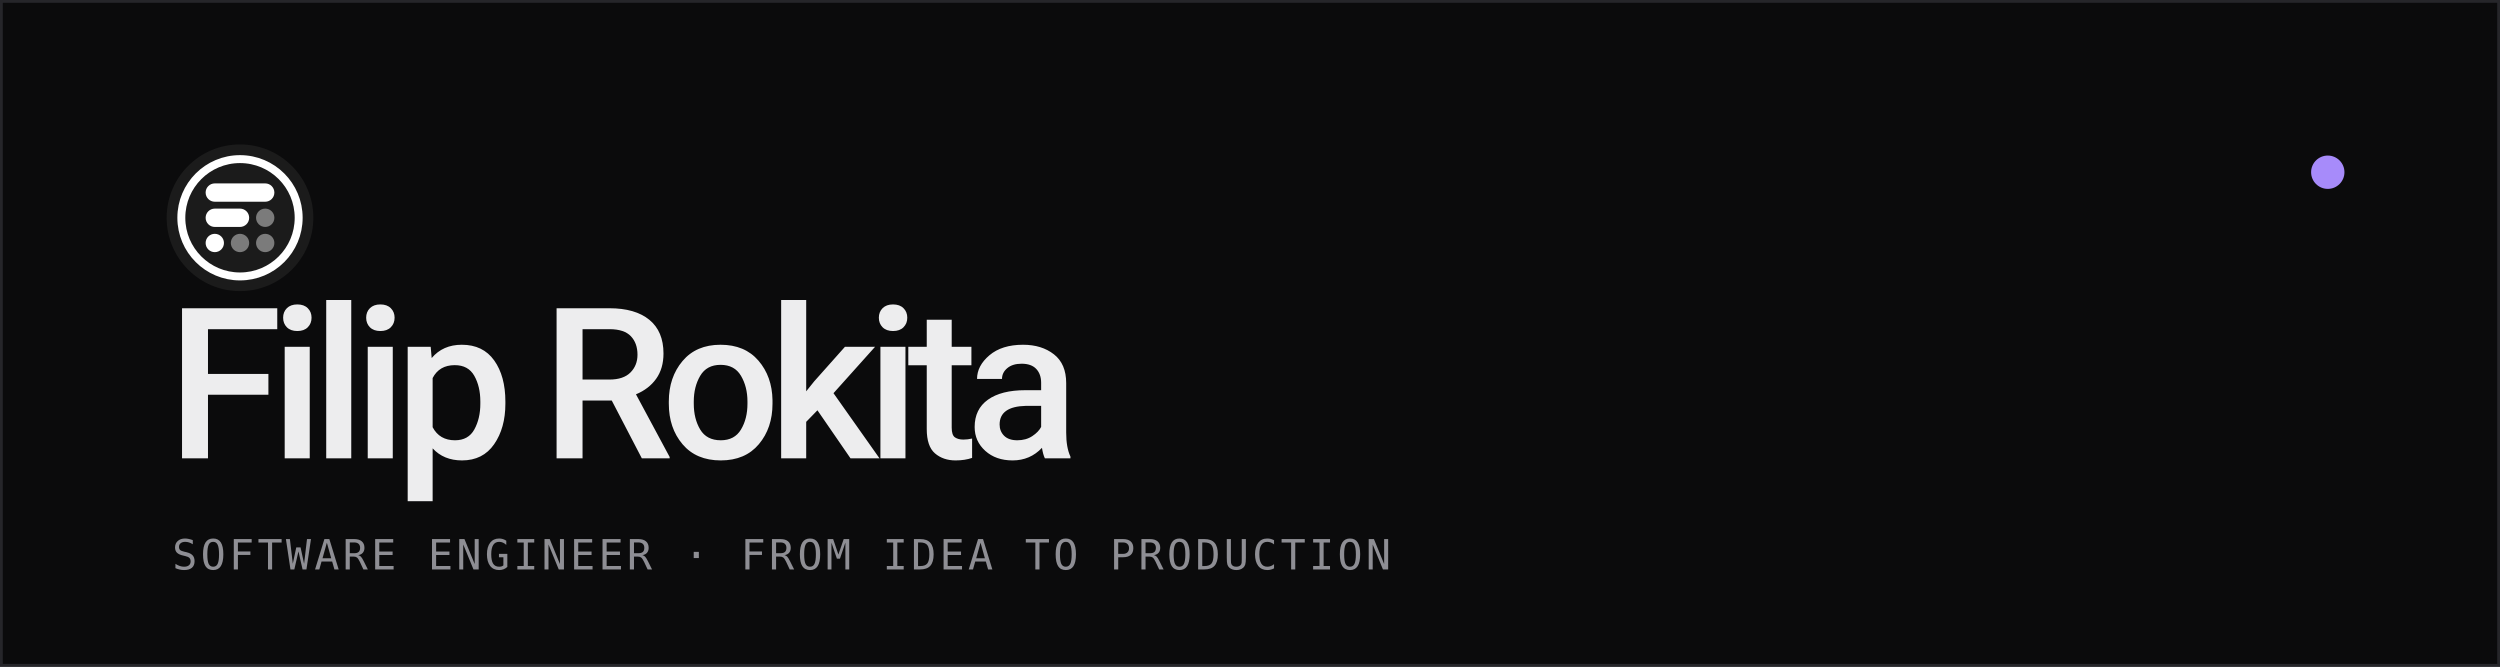
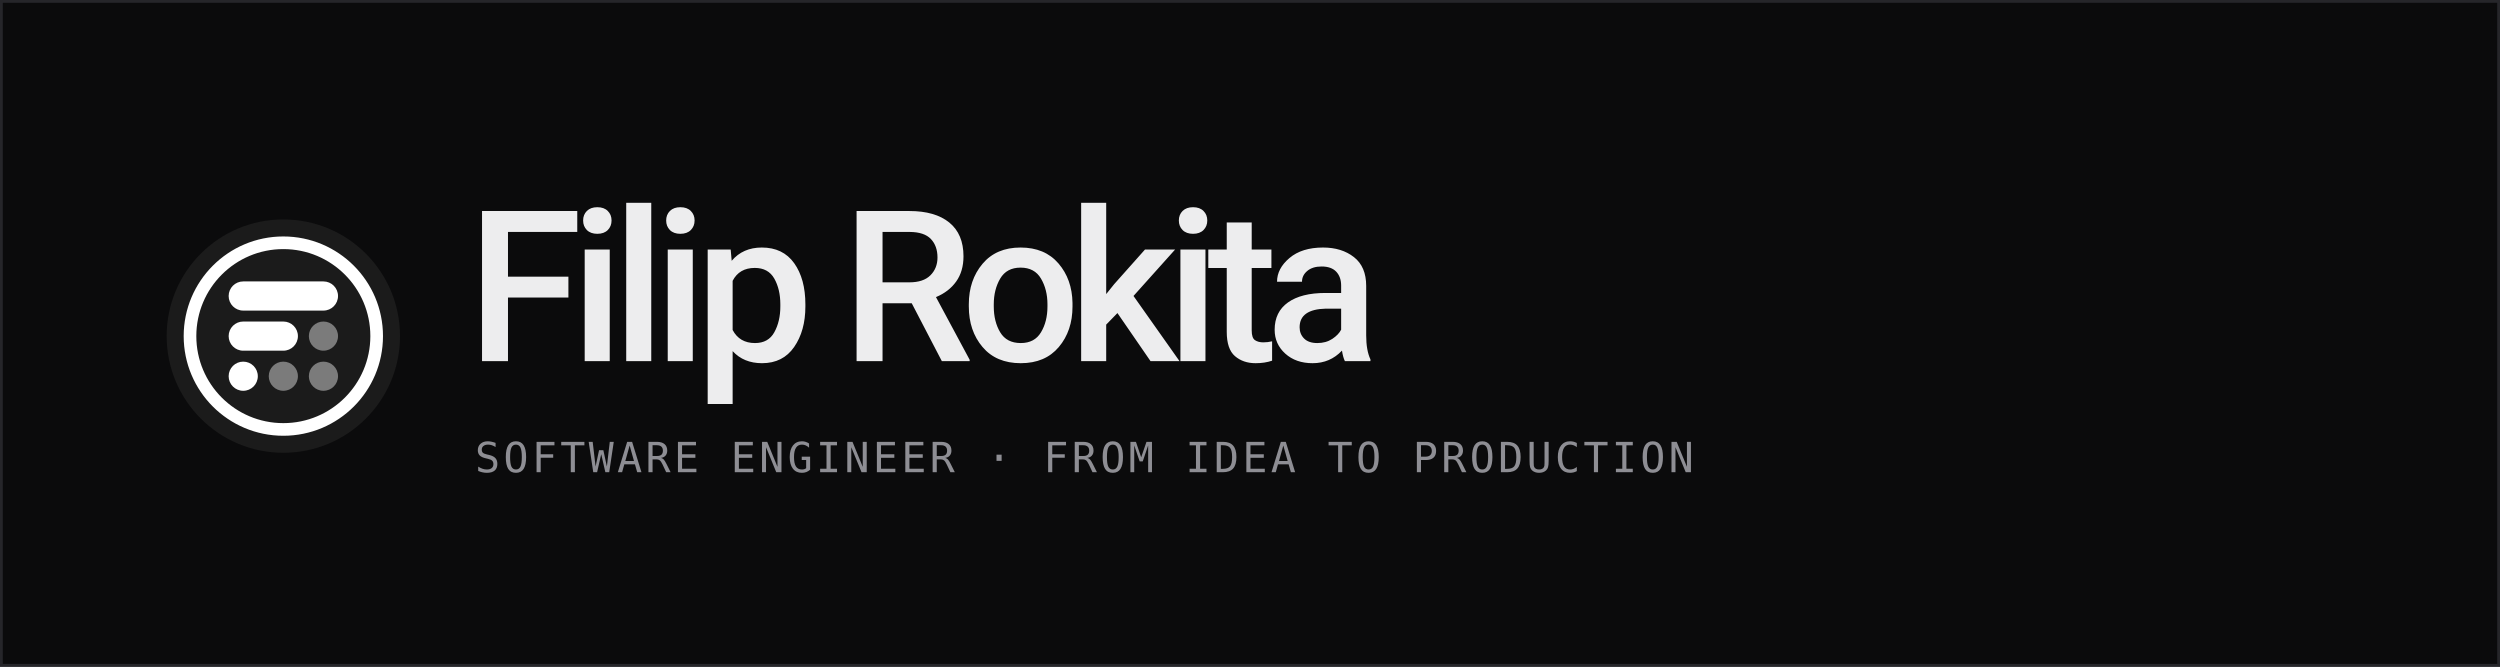
<svg xmlns="http://www.w3.org/2000/svg" width="900" height="240" viewBox="0 0 900 240" role="img" aria-label="Filip Rokita, software engineer">
  <rect width="900" height="240" fill="#0b0b0c" />
  <rect x=".5" y=".5" width="899" height="239" fill="none" stroke="#26262a" />
-   <g transform="translate(60 52) scale(1.1)">
+   <g transform="translate(60 79) scale(1.75)">
    <circle cx="24" cy="24" r="24" fill="#1b1b1b" />
    <circle cx="24" cy="24" r="19.2" fill="none" stroke="#fff" stroke-width="2.6" />
    <g transform="translate(6 6) scale(.75)" fill="#fff">
      <rect x="9" y="9" width="30" height="8" rx="4" />
      <rect x="9" y="20" width="19" height="8" rx="4" />
      <circle cx="35" cy="24" r="4" opacity=".42" />
      <circle cx="13" cy="35" r="4" />
      <circle cx="24" cy="35" r="4" opacity=".42" />
      <circle cx="35" cy="35" r="4" opacity=".42" />
    </g>
  </g>
-   <text x="60" y="165" font-family="Geist, ui-sans-serif, system-ui, -apple-system, 'Segoe UI', Roboto, sans-serif" font-size="76" font-weight="560" letter-spacing="-4.5" fill="#ededee">Filip Rokita</text>
-   <text x="62" y="205" font-family="ui-monospace, SFMono-Regular, Menlo, monospace" font-size="15" letter-spacing="1.2" fill="#8e8e94">SOFTWARE ENGINEER · FROM IDEA TO PRODUCTION</text>
-   <circle cx="838" cy="62" r="6" fill="#a78bfa" />
+   <text x="168" y="130" font-family="Geist, ui-sans-serif, system-ui, -apple-system, 'Segoe UI', Roboto, sans-serif" font-size="76" font-weight="560" letter-spacing="-4.5" fill="#ededee">Filip Rokita</text>
+   <text x="171" y="170" font-family="ui-monospace, SFMono-Regular, Menlo, monospace" font-size="15" letter-spacing="1.2" fill="#8e8e94">SOFTWARE ENGINEER · FROM IDEA TO PRODUCTION</text>
</svg>
